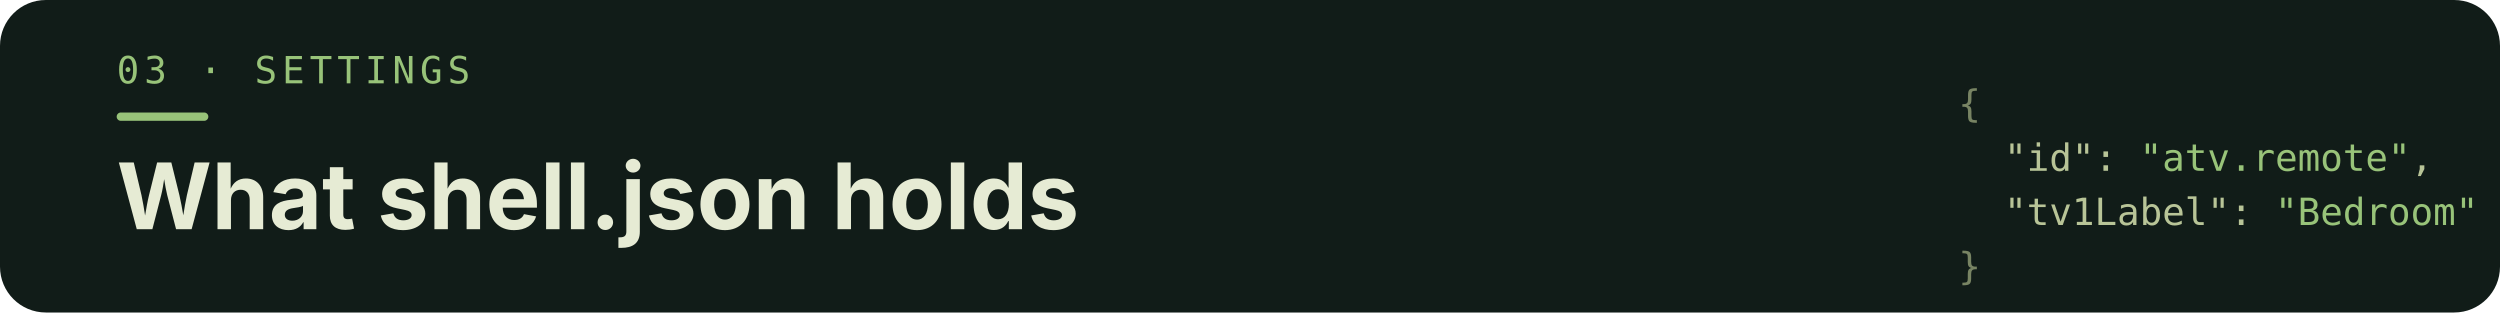
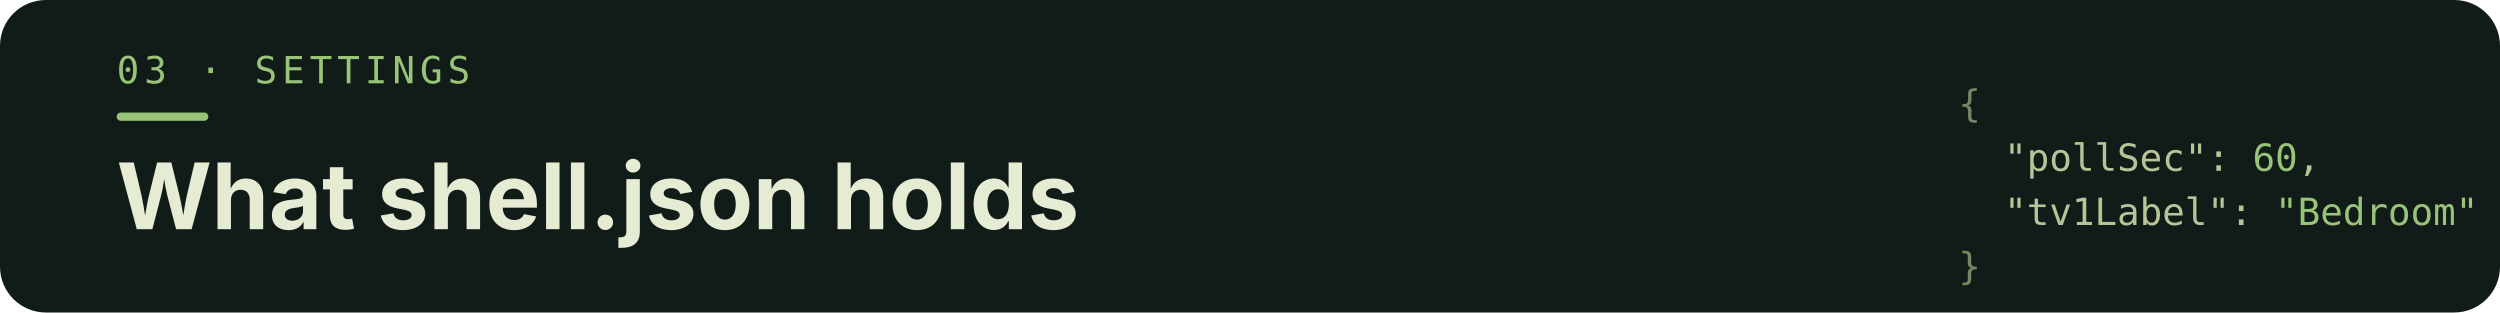
<svg xmlns="http://www.w3.org/2000/svg" width="1200" height="150" viewBox="0 0 1200 150" role="img" aria-labelledby="title desc">
  <rect width="1200" height="150" rx="22" fill="#111C18" />
  <g font-family="-apple-system, BlinkMacSystemFont, 'Segoe UI', sans-serif">
    <text x="56" y="40" font-family="ui-monospace, SFMono-Regular, Menlo, monospace" font-size="18" fill="#98C379" letter-spacing="2.4">03 · SETTINGS</text>
    <rect x="56" y="54" width="44" height="4" rx="2" fill="#98C379" />
    <text x="56" y="110" font-size="44" font-weight="700" fill="#E6EBD4">What shell.json holds</text>
  </g>
  <g id="motif" transform="translate(940 0)">
    <text x="0" y="56" font-family="ui-monospace, SFMono-Regular, Menlo, monospace" font-size="18" fill="#788463">{</text>
-     <text x="22" y="82" font-family="ui-monospace, SFMono-Regular, Menlo, monospace" font-size="18" fill="#B8C497">"id": <tspan fill="#98C379">"atv.remote"</tspan>,</text>
+     <text x="22" y="82" font-family="ui-monospace, SFMono-Regular, Menlo, monospace" font-size="18" fill="#B8C497">"pollSec": <tspan fill="#98C379">60</tspan>,</text>
    <text x="22" y="108" font-family="ui-monospace, SFMono-Regular, Menlo, monospace" font-size="18" fill="#B8C497">"tv1Label": <tspan fill="#98C379">"Bedroom"</tspan>
    </text>
    <text x="0" y="134" font-family="ui-monospace, SFMono-Regular, Menlo, monospace" font-size="18" fill="#788463">}</text>
  </g>
</svg>
